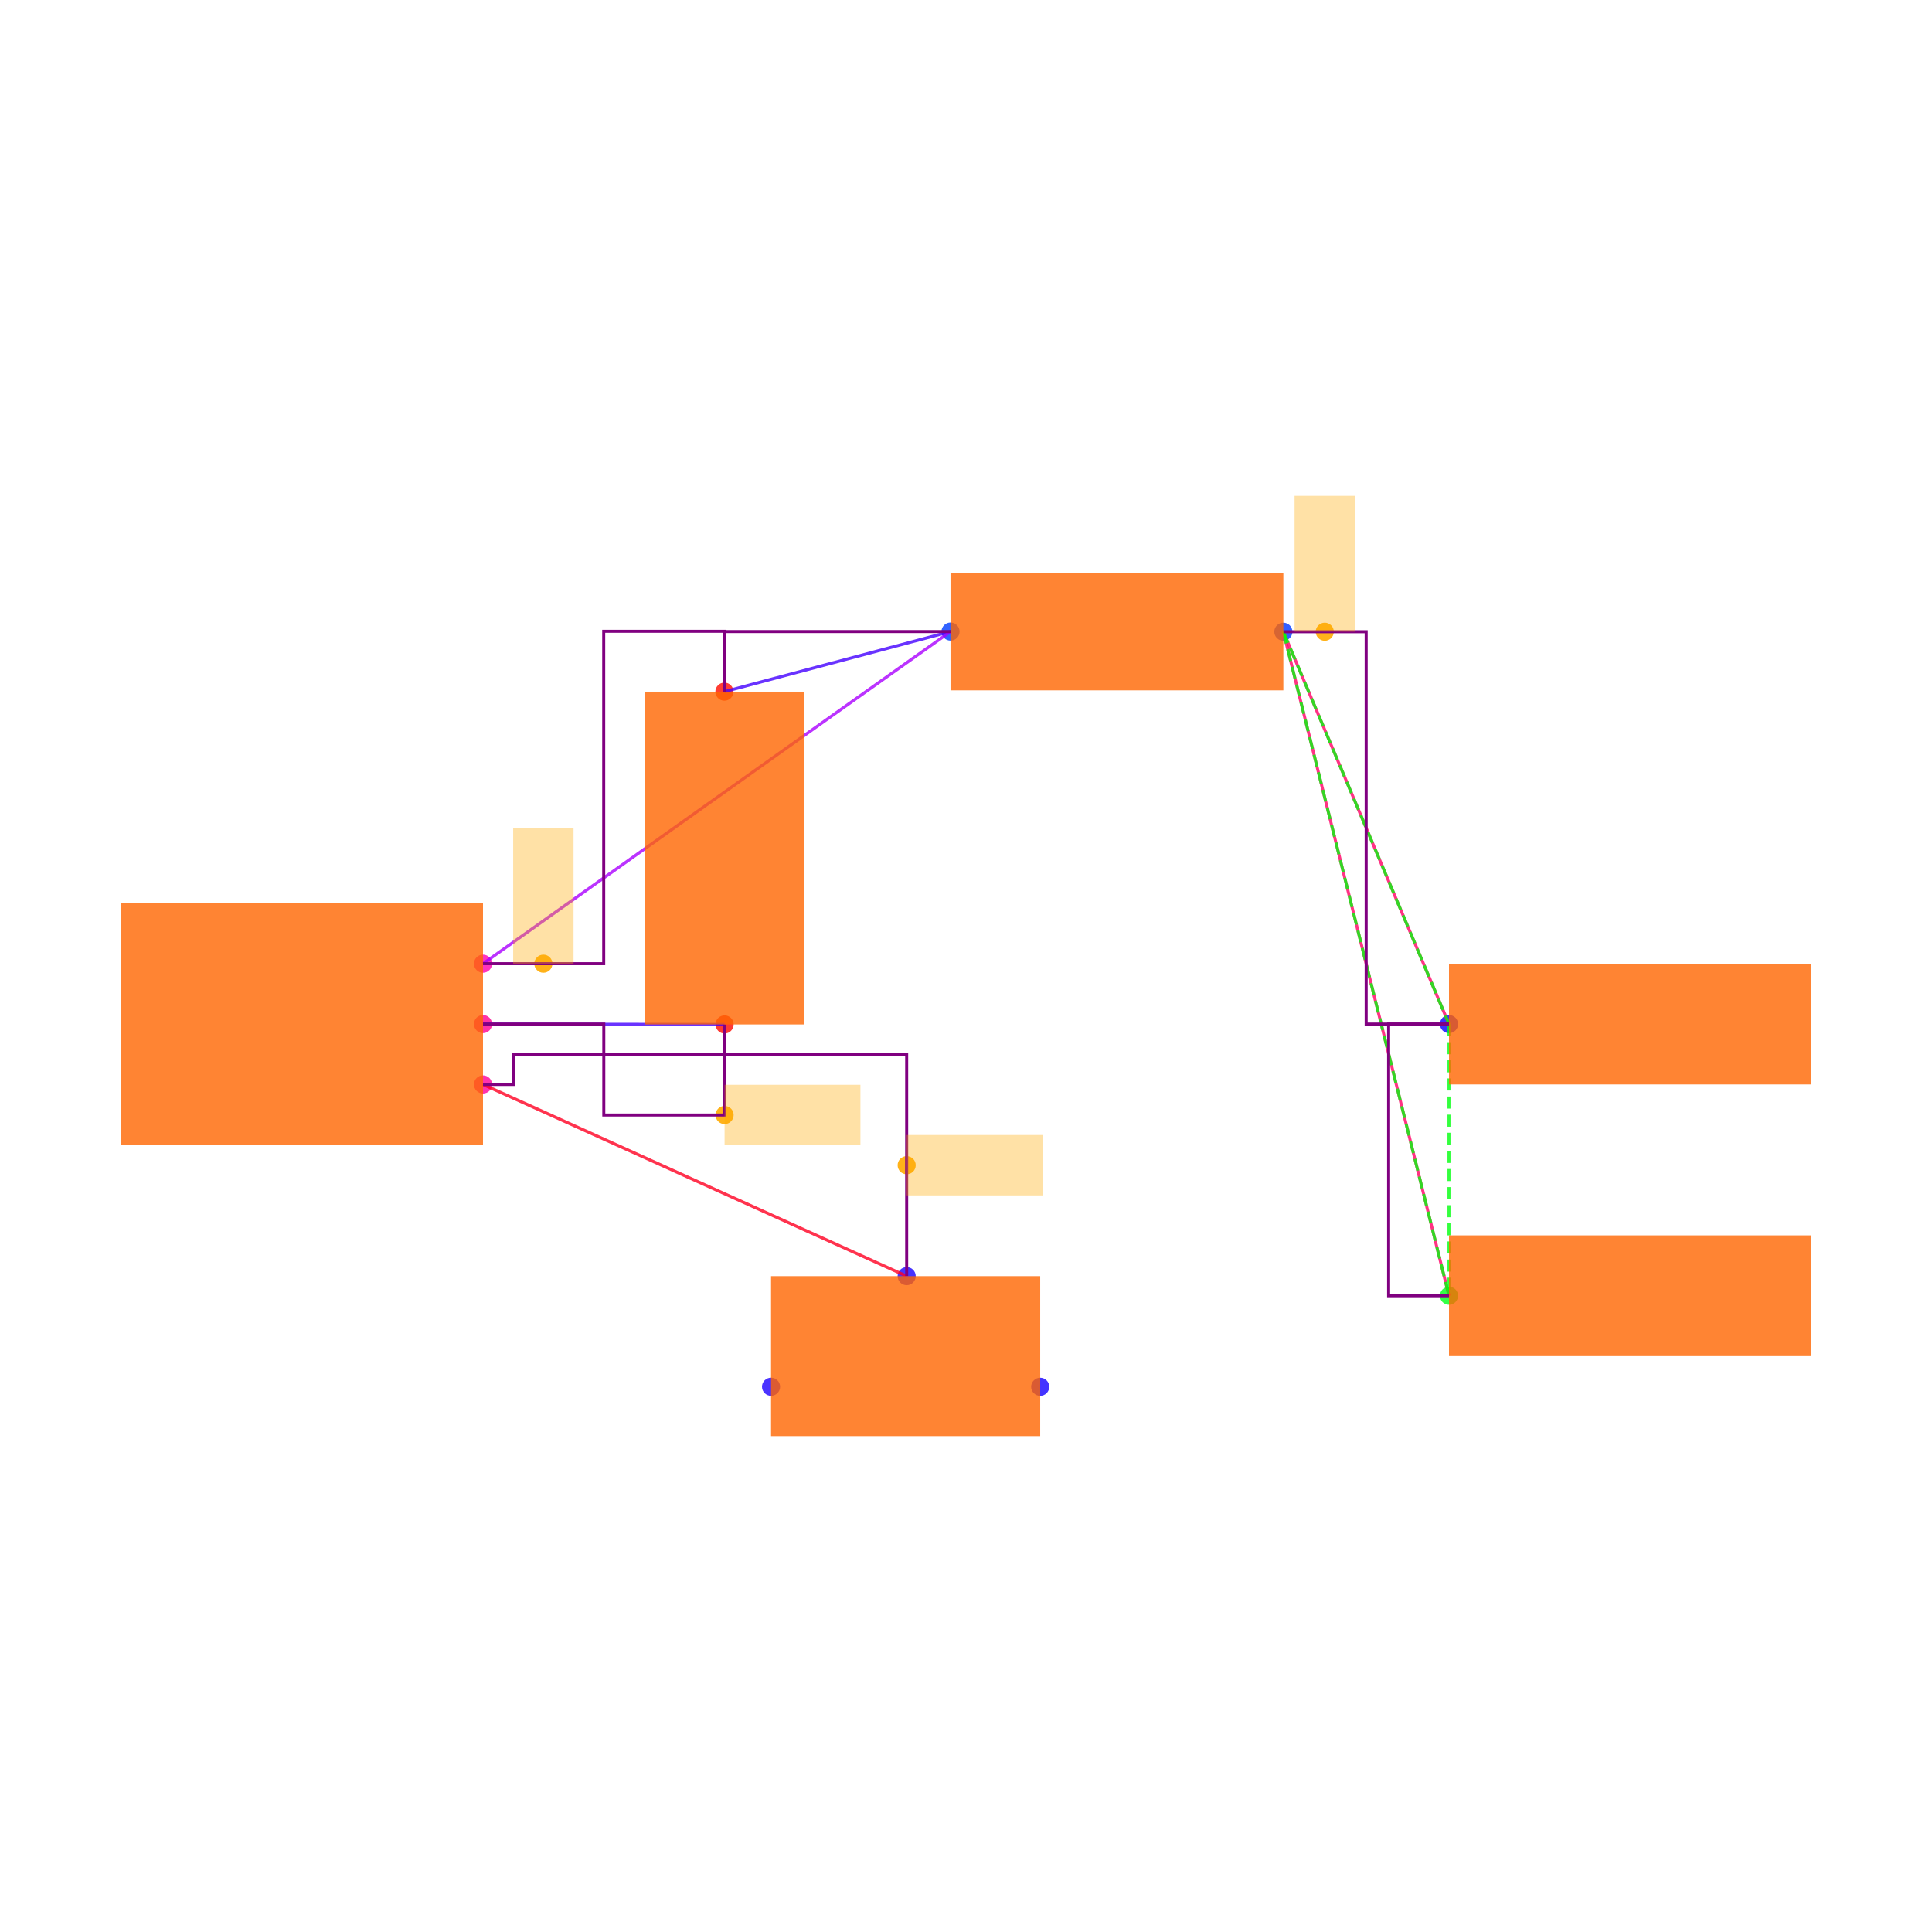
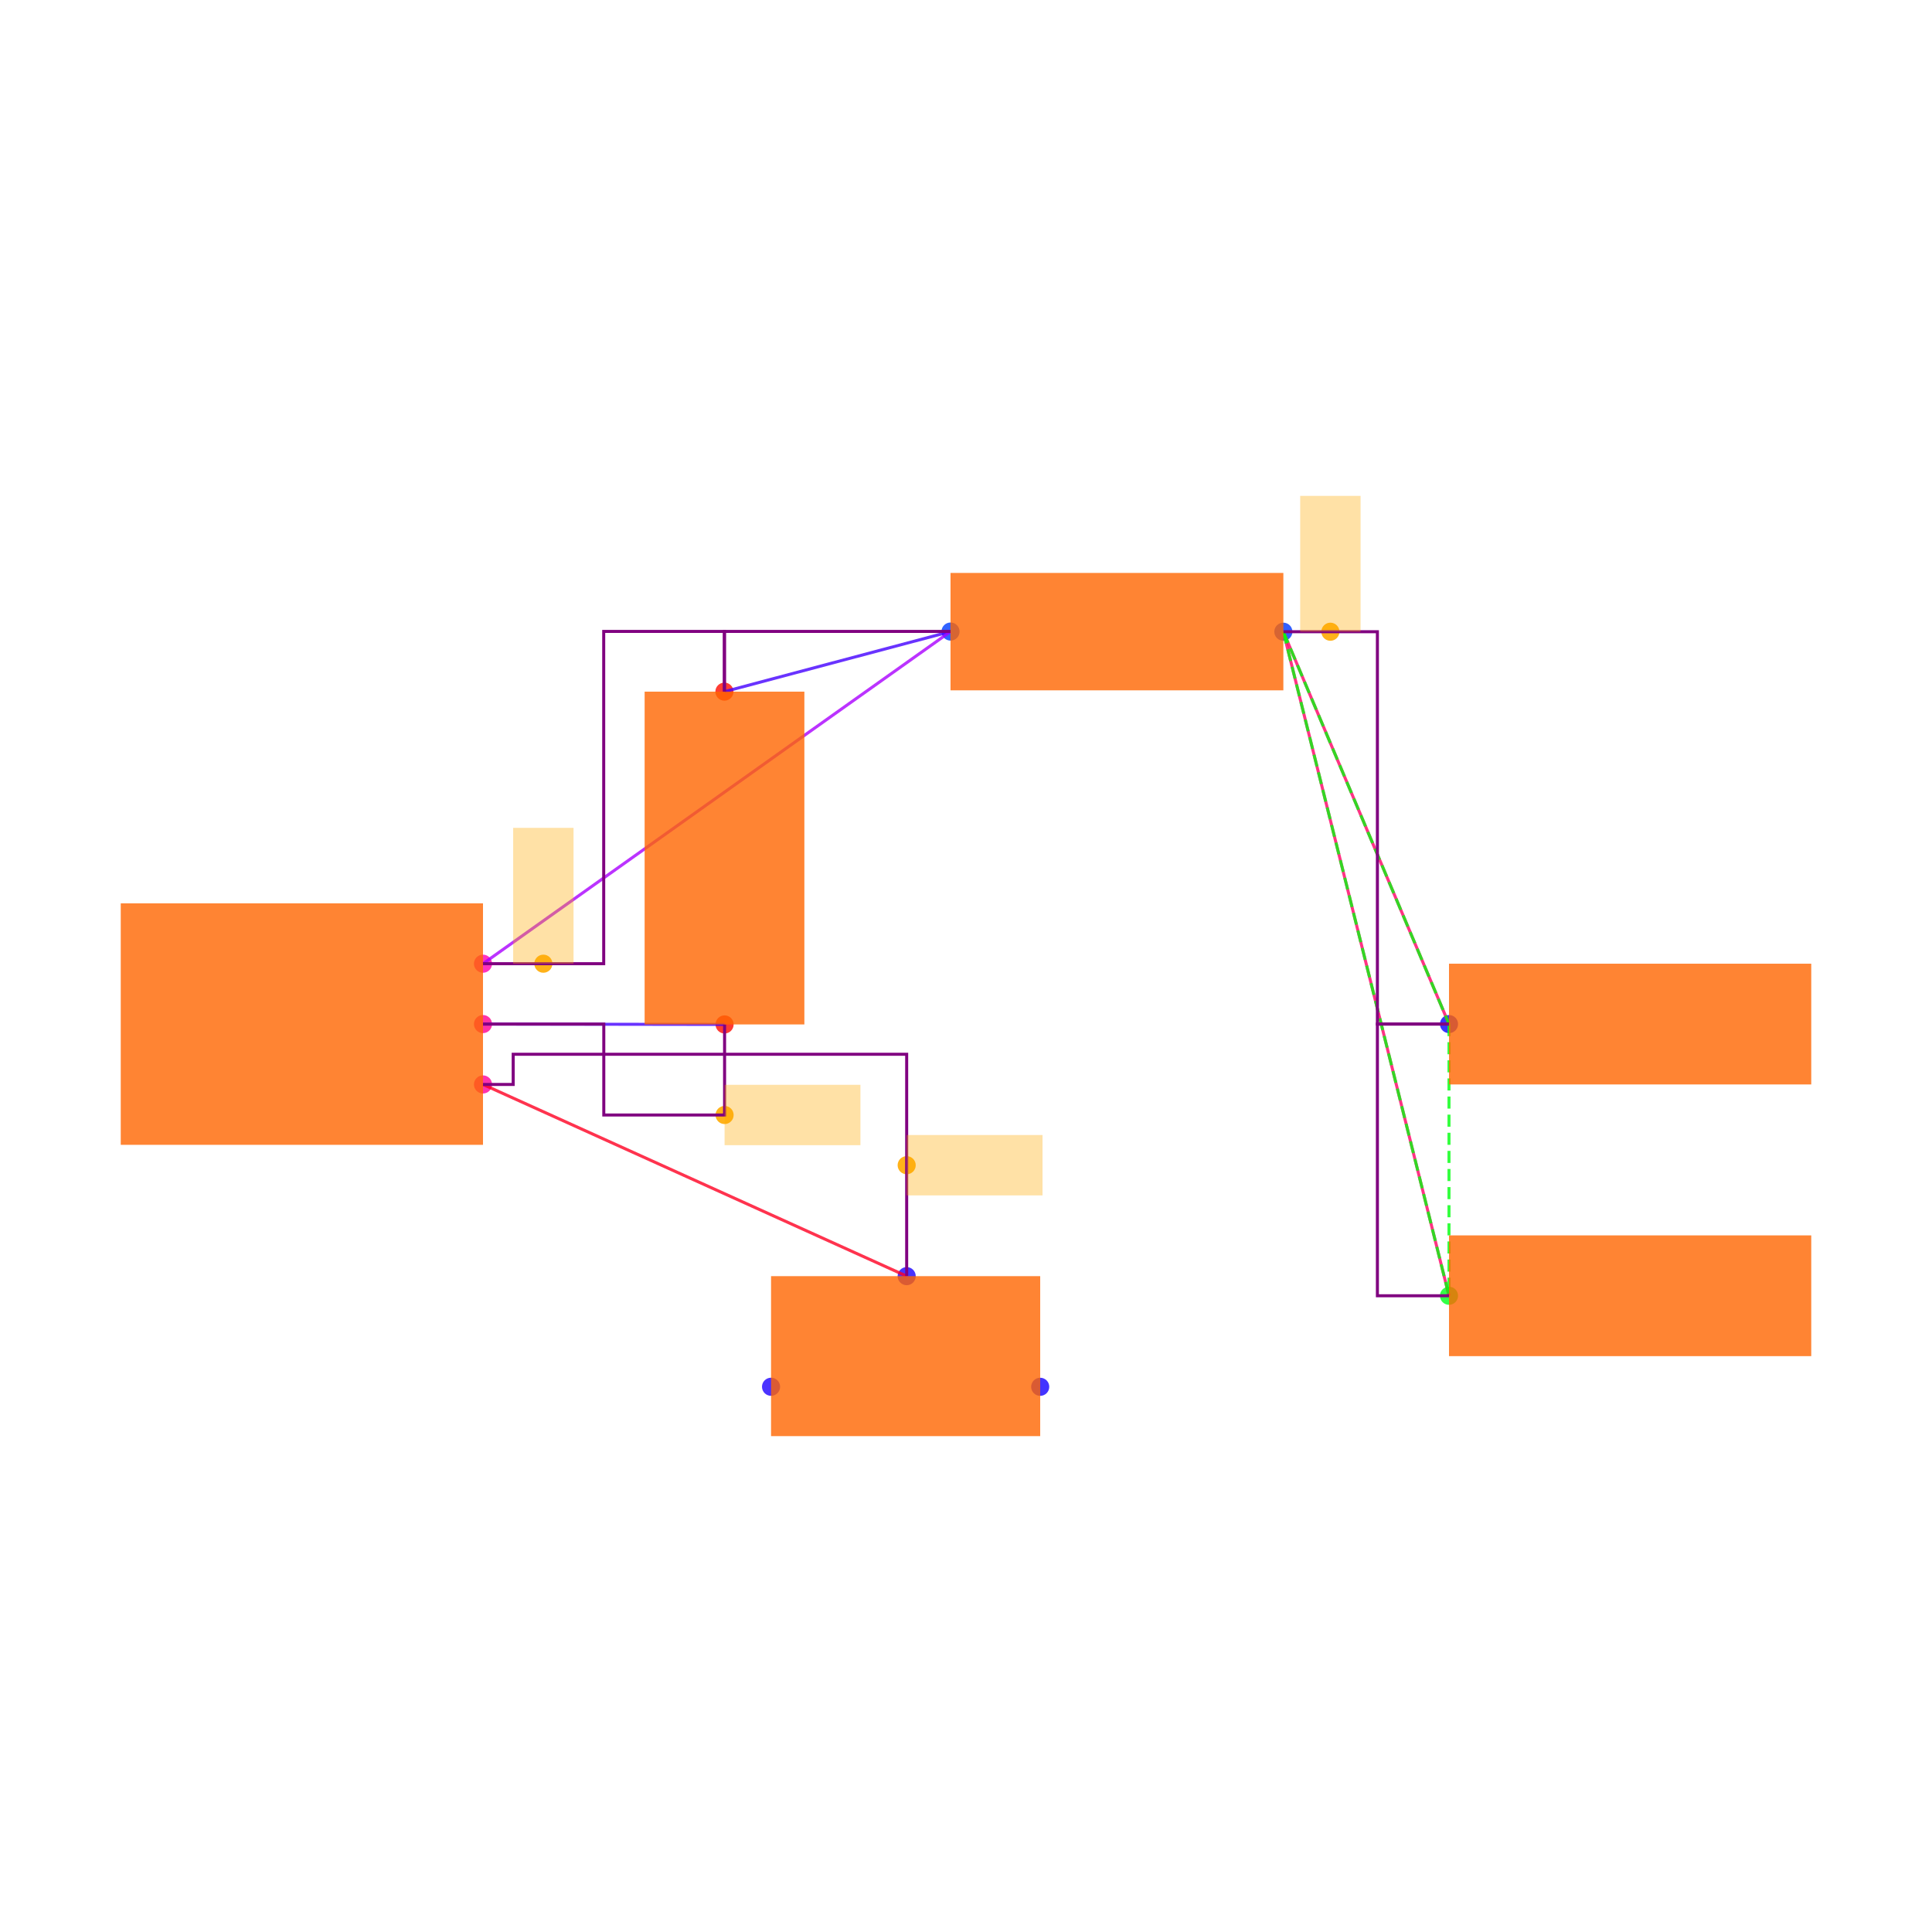
<svg xmlns="http://www.w3.org/2000/svg" width="640" height="640" viewBox="0 0 640 640">
  <rect width="100%" height="100%" fill="white" />
  <g>
    <circle data-type="point" data-label="U1.6 x+" data-x="0.6000000000000001" data-y="-0.2" cx="160" cy="359.238" r="3" fill="hsl(324, 100%, 50%, 0.8)" />
  </g>
  <g>
    <circle data-type="point" data-label="U1.8 x+" data-x="0.6000000000000001" data-y="0" cx="160" cy="339.238" r="3" fill="hsl(326, 100%, 50%, 0.8)" />
  </g>
  <g>
    <circle data-type="point" data-label="U1.1 x+" data-x="0.6000000000000001" data-y="0.2" cx="160" cy="319.238" r="3" fill="hsl(319, 100%, 50%, 0.8)" />
  </g>
  <g>
    <circle data-type="point" data-label="C2.1 y-" data-x="1.4002733499999995" data-y="-0.0012093000000001908" cx="240.027" cy="339.359" r="3" fill="hsl(2, 100%, 50%, 0.8)" />
  </g>
  <g>
    <circle data-type="point" data-label="C2.2 y+" data-x="1.3997266500000003" data-y="1.1012093000000003" cx="239.973" cy="229.117" r="3" fill="hsl(3, 100%, 50%, 0.8)" />
  </g>
  <g>
    <circle data-type="point" data-label="R1.1 x-" data-x="2.1487092999999997" data-y="1.3002732499999994" cx="314.871" cy="209.211" r="3" fill="hsl(226, 100%, 50%, 0.8)" />
  </g>
  <g>
    <circle data-type="point" data-label="R1.2 x+" data-x="3.2512907000000006" data-y="1.2997267500000007" cx="425.129" cy="209.265" r="3" fill="hsl(227, 100%, 50%, 0.8)" />
  </g>
  <g>
    <circle data-type="point" data-label="JP5.1 x-" data-x="3.8000000000000003" data-y="0" cx="480" cy="339.238" r="3" fill="hsl(242, 100%, 50%, 0.8)" />
  </g>
  <g>
    <circle data-type="point" data-label="JP9.1 x-" data-x="3.8000000000000003" data-y="-0.9" cx="480" cy="429.238" r="3" fill="hsl(126, 100%, 50%, 0.8)" />
  </g>
  <g>
    <circle data-type="point" data-label="JP8.1 x+" data-x="2.4458007999999998" data-y="-1.2015872704999997" cx="344.58" cy="459.397" r="3" fill="hsl(245, 100%, 50%, 0.8)" />
  </g>
  <g>
    <circle data-type="point" data-label="JP8.2 y+" data-x="2.0034928" data-y="-0.8350319000000007" cx="300.349" cy="422.741" r="3" fill="hsl(246, 100%, 50%, 0.8)" />
  </g>
  <g>
    <circle data-type="point" data-label="JP8.3 x-" data-x="1.5541992" data-y="-1.2014628704999997" cx="255.42" cy="459.384" r="3" fill="hsl(247, 100%, 50%, 0.8)" />
  </g>
  <g>
-     <circle data-type="point" data-label="anchorPoint orientation: x+" data-x="2.0034928" data-y="-0.46751595000000035" cx="300.349" cy="385.99" r="3" fill="hsl(40, 100%, 50%, 0.9)" />
+     <circle data-type="point" data-label="" data-x="2.0034928" data-y="-0.46751595000000035" cx="300.349" cy="385.99" r="3" fill="hsl(40, 100%, 50%, 0.9)" />
  </g>
  <g>
-     <circle data-type="point" data-label="anchorPoint orientation: x+" data-x="1.4002733499999995" data-y="-0.30120930000000024" cx="240.027" cy="369.359" r="3" fill="hsl(40, 100%, 50%, 0.9)" />
+     <circle data-type="point" data-label="" data-x="1.4002733499999995" data-y="-0.30120930000000024" cx="240.027" cy="369.359" r="3" fill="hsl(40, 100%, 50%, 0.9)" />
  </g>
  <g>
-     <circle data-type="point" data-label="anchorPoint orientation: y+" data-x="0.7999316625000001" data-y="0.2" cx="179.993" cy="319.238" r="3" fill="hsl(40, 100%, 50%, 0.9)" />
+     <circle data-type="point" data-label="" data-x="0.7999316625000001" data-y="0.2" cx="179.993" cy="319.238" r="3" fill="hsl(40, 100%, 50%, 0.9)" />
  </g>
  <g>
-     <circle data-type="point" data-label="anchorPoint orientation: y+" data-x="3.3884680250000008" data-y="1.2997267500000007" cx="438.847" cy="209.265" r="3" fill="hsl(40, 100%, 50%, 0.9)" />
+     <circle data-type="point" data-label="" data-x="3.407056687500001" data-y="1.2997267500000007" cx="440.706" cy="209.265" r="3" fill="hsl(40, 100%, 50%, 0.9)" />
  </g>
  <g>
    <polyline data-points="1.4002733499999995,-0.0012093000000001908 0.6000000000000001,0" data-type="line" data-label="" points="240.027,339.359 160,339.238" fill="none" stroke="hsl(256, 100%, 50%, 0.8)" stroke-width="1" />
  </g>
  <g>
    <polyline data-points="1.3997266500000003,1.1012093000000003 2.1487092999999997,1.3002732499999994" data-type="line" data-label="" points="239.973,229.117 314.871,209.211" fill="none" stroke="hsl(256, 100%, 50%, 0.8)" stroke-width="1" />
  </g>
  <g>
    <polyline data-points="2.1487092999999997,1.3002732499999994 0.6000000000000001,0.2" data-type="line" data-label="" points="314.871,209.211 160,319.238" fill="none" stroke="hsl(280, 100%, 50%, 0.8)" stroke-width="1" />
  </g>
  <g>
    <polyline data-points="3.8000000000000003,0 3.2512907000000006,1.2997267500000007" data-type="line" data-label="" points="480,339.238 425.129,209.265" fill="none" stroke="hsl(336, 100%, 50%, 0.8)" stroke-width="1" />
  </g>
  <g>
    <polyline data-points="3.8000000000000003,-0.9 3.2512907000000006,1.2997267500000007" data-type="line" data-label="" points="480,429.238 425.129,209.265" fill="none" stroke="hsl(336, 100%, 50%, 0.8)" stroke-width="1" />
  </g>
  <g>
    <polyline data-points="2.0034928,-0.8350319000000007 0.6000000000000001,-0.2" data-type="line" data-label="" points="300.349,422.741 160,359.238" fill="none" stroke="hsl(352, 100%, 50%, 0.8)" stroke-width="1" />
  </g>
  <g>
    <polyline data-points="3.2512907000000006,1.2997267500000007 3.8000000000000003,0" data-type="line" data-label="" points="425.129,209.265 480,339.238" fill="none" stroke="hsl(123, 100%, 50%, 0.8)" stroke-width="1" stroke-dasharray="4 2" />
  </g>
  <g>
    <polyline data-points="3.2512907000000006,1.2997267500000007 3.8000000000000003,-0.9" data-type="line" data-label="" points="425.129,209.265 480,429.238" fill="none" stroke="hsl(123, 100%, 50%, 0.8)" stroke-width="1" stroke-dasharray="4 2" />
  </g>
  <g>
    <polyline data-points="3.8000000000000003,0 3.8000000000000003,-0.9" data-type="line" data-label="" points="480,339.238 480,429.238" fill="none" stroke="hsl(123, 100%, 50%, 0.8)" stroke-width="1" stroke-dasharray="4 2" />
  </g>
  <g>
    <polyline data-points="1.4002733499999995,-0.0012093000000001908 1.4002733499999995,-0.30120930000000024 1.0001366749999998,-0.30120930000000024 1.0001366749999998,0 0.6000000000000001,0" data-type="line" data-label="" points="240.027,339.359 240.027,369.359 200.014,369.359 200.014,339.238 160,339.238" fill="none" stroke="purple" stroke-width="1" />
  </g>
  <g>
-     <polyline data-points="2.1487092999999997,1.3002732499999994 1.3997266500000003,1.3002732499999994 1.3997266500000003,1.1012093000000003" data-type="line" data-label="" points="314.871,209.211 239.973,209.211 239.973,229.117" fill="none" stroke="purple" stroke-width="1" />
+     <polyline data-points="2.1487092999999997,1.3007412749999998 1.3997266500000003,1.3007412749999998 1.3997266500000003,1.1012093000000003" data-type="line" data-label="" points="314.871,209.164 239.973,209.164 239.973,229.117" fill="none" stroke="purple" stroke-width="1" />
  </g>
  <g>
-     <polyline data-points="0.6000000000000001,0.2 0.9998633250000002,0.2 0.9998633250000002,1.3012093000000002 1.3997266500000003,1.3012093000000002 1.3997266500000003,1.1012093000000003" data-type="line" data-label="" points="160,319.238 199.986,319.238 199.986,209.117 239.973,209.117 239.973,229.117" fill="none" stroke="purple" stroke-width="1" />
+     <polyline data-points="0.6000000000000001,0.2 0.9998633250000002,0.2 0.9998633250000002,1.3007412749999998 1.3997266500000003,1.3007412749999998 1.3997266500000003,1.1012093000000003" data-type="line" data-label="" points="160,319.238 199.986,319.238 199.986,209.164 239.973,209.164 239.973,229.117" fill="none" stroke="purple" stroke-width="1" />
  </g>
  <g>
-     <polyline data-points="3.8000000000000003,-0.9 3.6000000000000005,-0.9 3.6000000000000005,0 3.8000000000000003,0" data-type="line" data-label="" points="480,429.238 460,429.238 460,339.238 480,339.238" fill="none" stroke="purple" stroke-width="1" />
+     <polyline data-points="3.8000000000000003,-0.9 3.5628226750000005,-0.9 3.5628226750000005,0 3.8000000000000003,0" data-type="line" data-label="" points="480,429.238 456.282,429.238 456.282,339.238 480,339.238" fill="none" stroke="purple" stroke-width="1" />
  </g>
  <g>
-     <polyline data-points="3.2512907000000006,1.2997267500000007 3.5256453500000005,1.2997267500000007 3.5256453500000005,0 3.8000000000000003,0" data-type="line" data-label="" points="425.129,209.265 452.565,209.265 452.565,339.238 480,339.238" fill="none" stroke="purple" stroke-width="1" />
+     <polyline data-points="3.2512907000000006,1.2997267500000007 3.5628226750000005,1.2997267500000007 3.5628226750000005,0 3.8000000000000003,0" data-type="line" data-label="" points="425.129,209.265 456.282,209.265 456.282,339.238 480,339.238" fill="none" stroke="purple" stroke-width="1" />
  </g>
  <g>
    <polyline data-points="2.0034928,-0.8350319000000007 2.0034928,-0.1 0.7000000000000001,-0.1 0.7000000000000001,-0.2 0.6000000000000001,-0.2" data-type="line" data-label="" points="300.349,422.741 300.349,349.238 170,349.238 170,359.238 160,359.238" fill="none" stroke="purple" stroke-width="1" />
  </g>
  <g>
    <rect data-type="rect" data-label="schematic_component_0" data-x="0" data-y="0" x="40" y="299.238" width="120" height="80" fill="hsl(24, 100%, 50%, 0.8)" stroke="black" stroke-width="0.01" />
  </g>
  <g>
    <rect data-type="rect" data-label="schematic_component_1" data-x="1.4" data-y="0.55" x="213.542" y="229.117" width="52.917" height="110.242" fill="hsl(24, 100%, 50%, 0.8)" stroke="black" stroke-width="0.01" />
  </g>
  <g>
    <rect data-type="rect" data-label="schematic_component_2" data-x="2.7" data-y="1.3" x="314.871" y="189.792" width="110.258" height="38.891" fill="hsl(24, 100%, 50%, 0.8)" stroke="black" stroke-width="0.01" />
  </g>
  <g>
    <rect data-type="rect" data-label="schematic_component_3" data-x="4.4" data-y="0" x="480" y="319.238" width="120" height="40" fill="hsl(24, 100%, 50%, 0.8)" stroke="black" stroke-width="0.01" />
  </g>
  <g>
    <rect data-type="rect" data-label="schematic_component_4" data-x="4.4" data-y="-0.9" x="480" y="409.238" width="120" height="40" fill="hsl(24, 100%, 50%, 0.8)" stroke="black" stroke-width="0.01" />
  </g>
  <g>
    <rect data-type="rect" data-label="schematic_component_5" data-x="2" data-y="-1.1" x="255.42" y="422.741" width="89.16" height="52.994" fill="hsl(24, 100%, 50%, 0.8)" stroke="black" stroke-width="0.01" />
  </g>
  <g>
    <rect data-type="rect" data-label="netId: solderjumper.JP8 &gt; port.pin2 to .U1 &gt; .pin6 globalConnNetId: connectivity_net3" data-x="2.2284928" data-y="-0.46751595000000035" x="300.349" y="375.99" width="45" height="20" fill="hsl(40, 100%, 50%, 0.35)" stroke="black" stroke-width="0.01" />
  </g>
  <g>
    <rect data-type="rect" data-label="netId: capacitor.C2 &gt; port.pin1 to .U1 &gt; .pin8 globalConnNetId: connectivity_net0" data-x="1.6252733499999996" data-y="-0.30120930000000024" x="240.027" y="359.359" width="45" height="20" fill="hsl(40, 100%, 50%, 0.35)" stroke="black" stroke-width="0.01" />
  </g>
  <g>
    <rect data-type="rect" data-label="netId: resistor.R1 &gt; port.pin1 to .U1 &gt; .pin1 globalConnNetId: connectivity_net1" data-x="0.7999316625000001" data-y="0.42500000000000004" x="169.993" y="274.238" width="20" height="45" fill="hsl(40, 100%, 50%, 0.35)" stroke="black" stroke-width="0.01" />
  </g>
  <g>
-     <rect data-type="rect" data-label="netId: PAD globalConnNetId: connectivity_net2" data-x="3.3884680250000008" data-y="1.5247267500000008" x="428.847" y="164.265" width="20" height="45" fill="hsl(40, 100%, 50%, 0.35)" stroke="black" stroke-width="0.01" />
+     <rect data-type="rect" data-label="netId: PAD globalConnNetId: connectivity_net2" data-x="3.407056687500001" data-y="1.5247267500000008" x="430.706" y="164.265" width="20" height="45" fill="hsl(40, 100%, 50%, 0.35)" stroke="black" stroke-width="0.01" />
  </g>
  <g id="crosshair" style="display: none">
    <line id="crosshair-h" y1="0" y2="640" stroke="#666" stroke-width="0.5" />
    <line id="crosshair-v" x1="0" x2="640" stroke="#666" stroke-width="0.5" />
    <text id="coordinates" font-family="monospace" font-size="12" fill="#666" />
  </g>
</svg>
